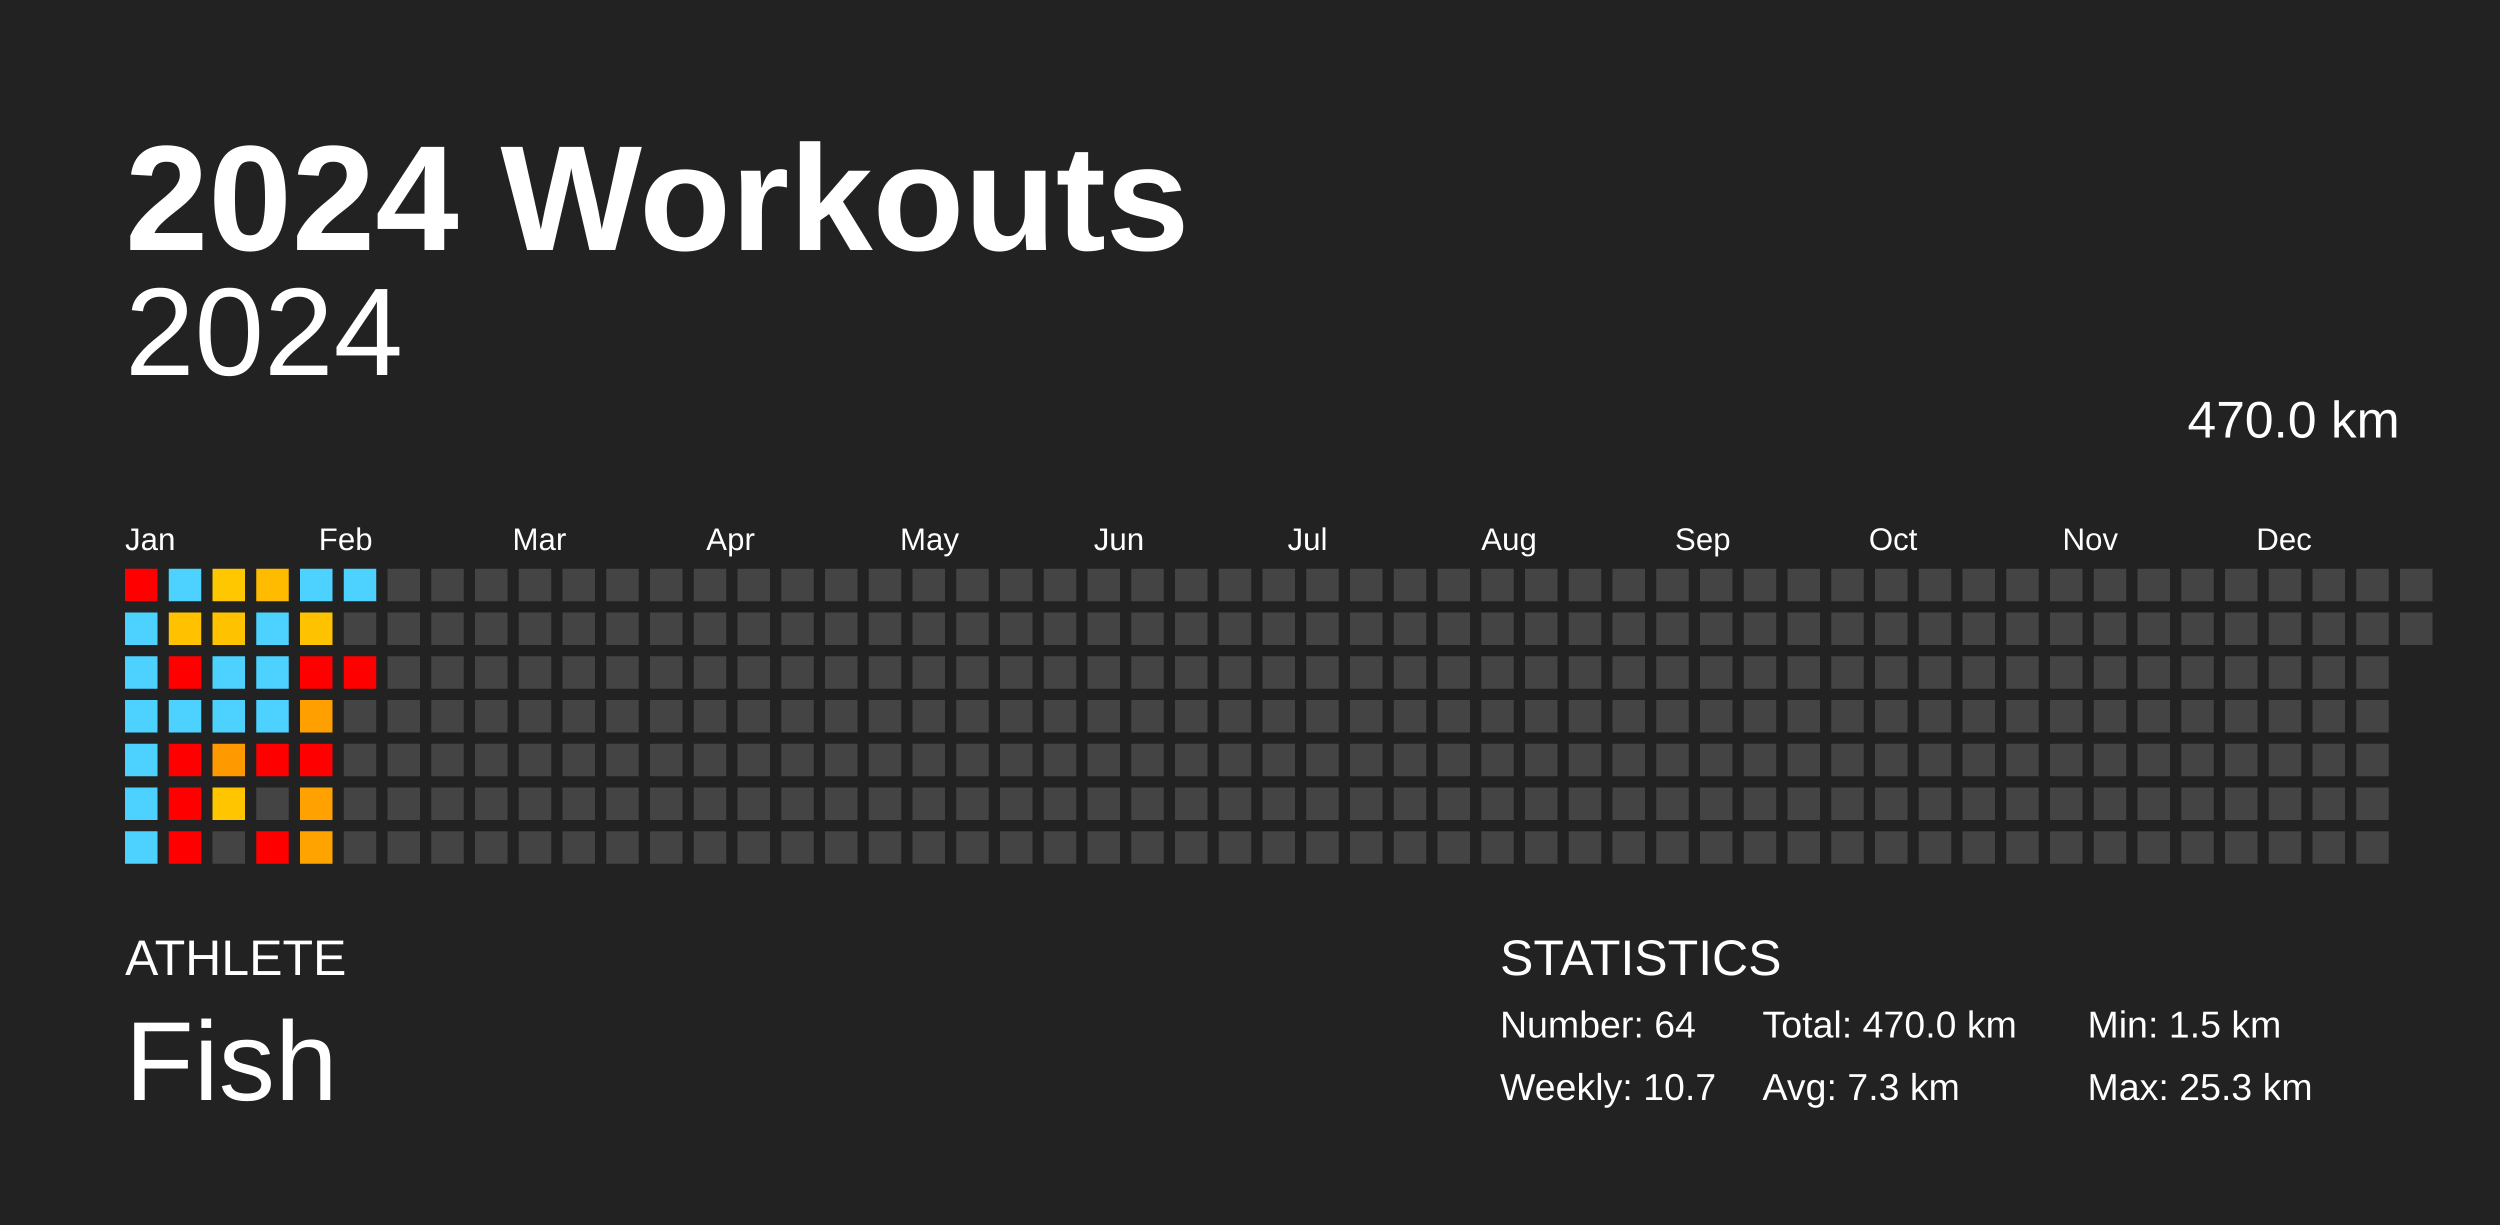
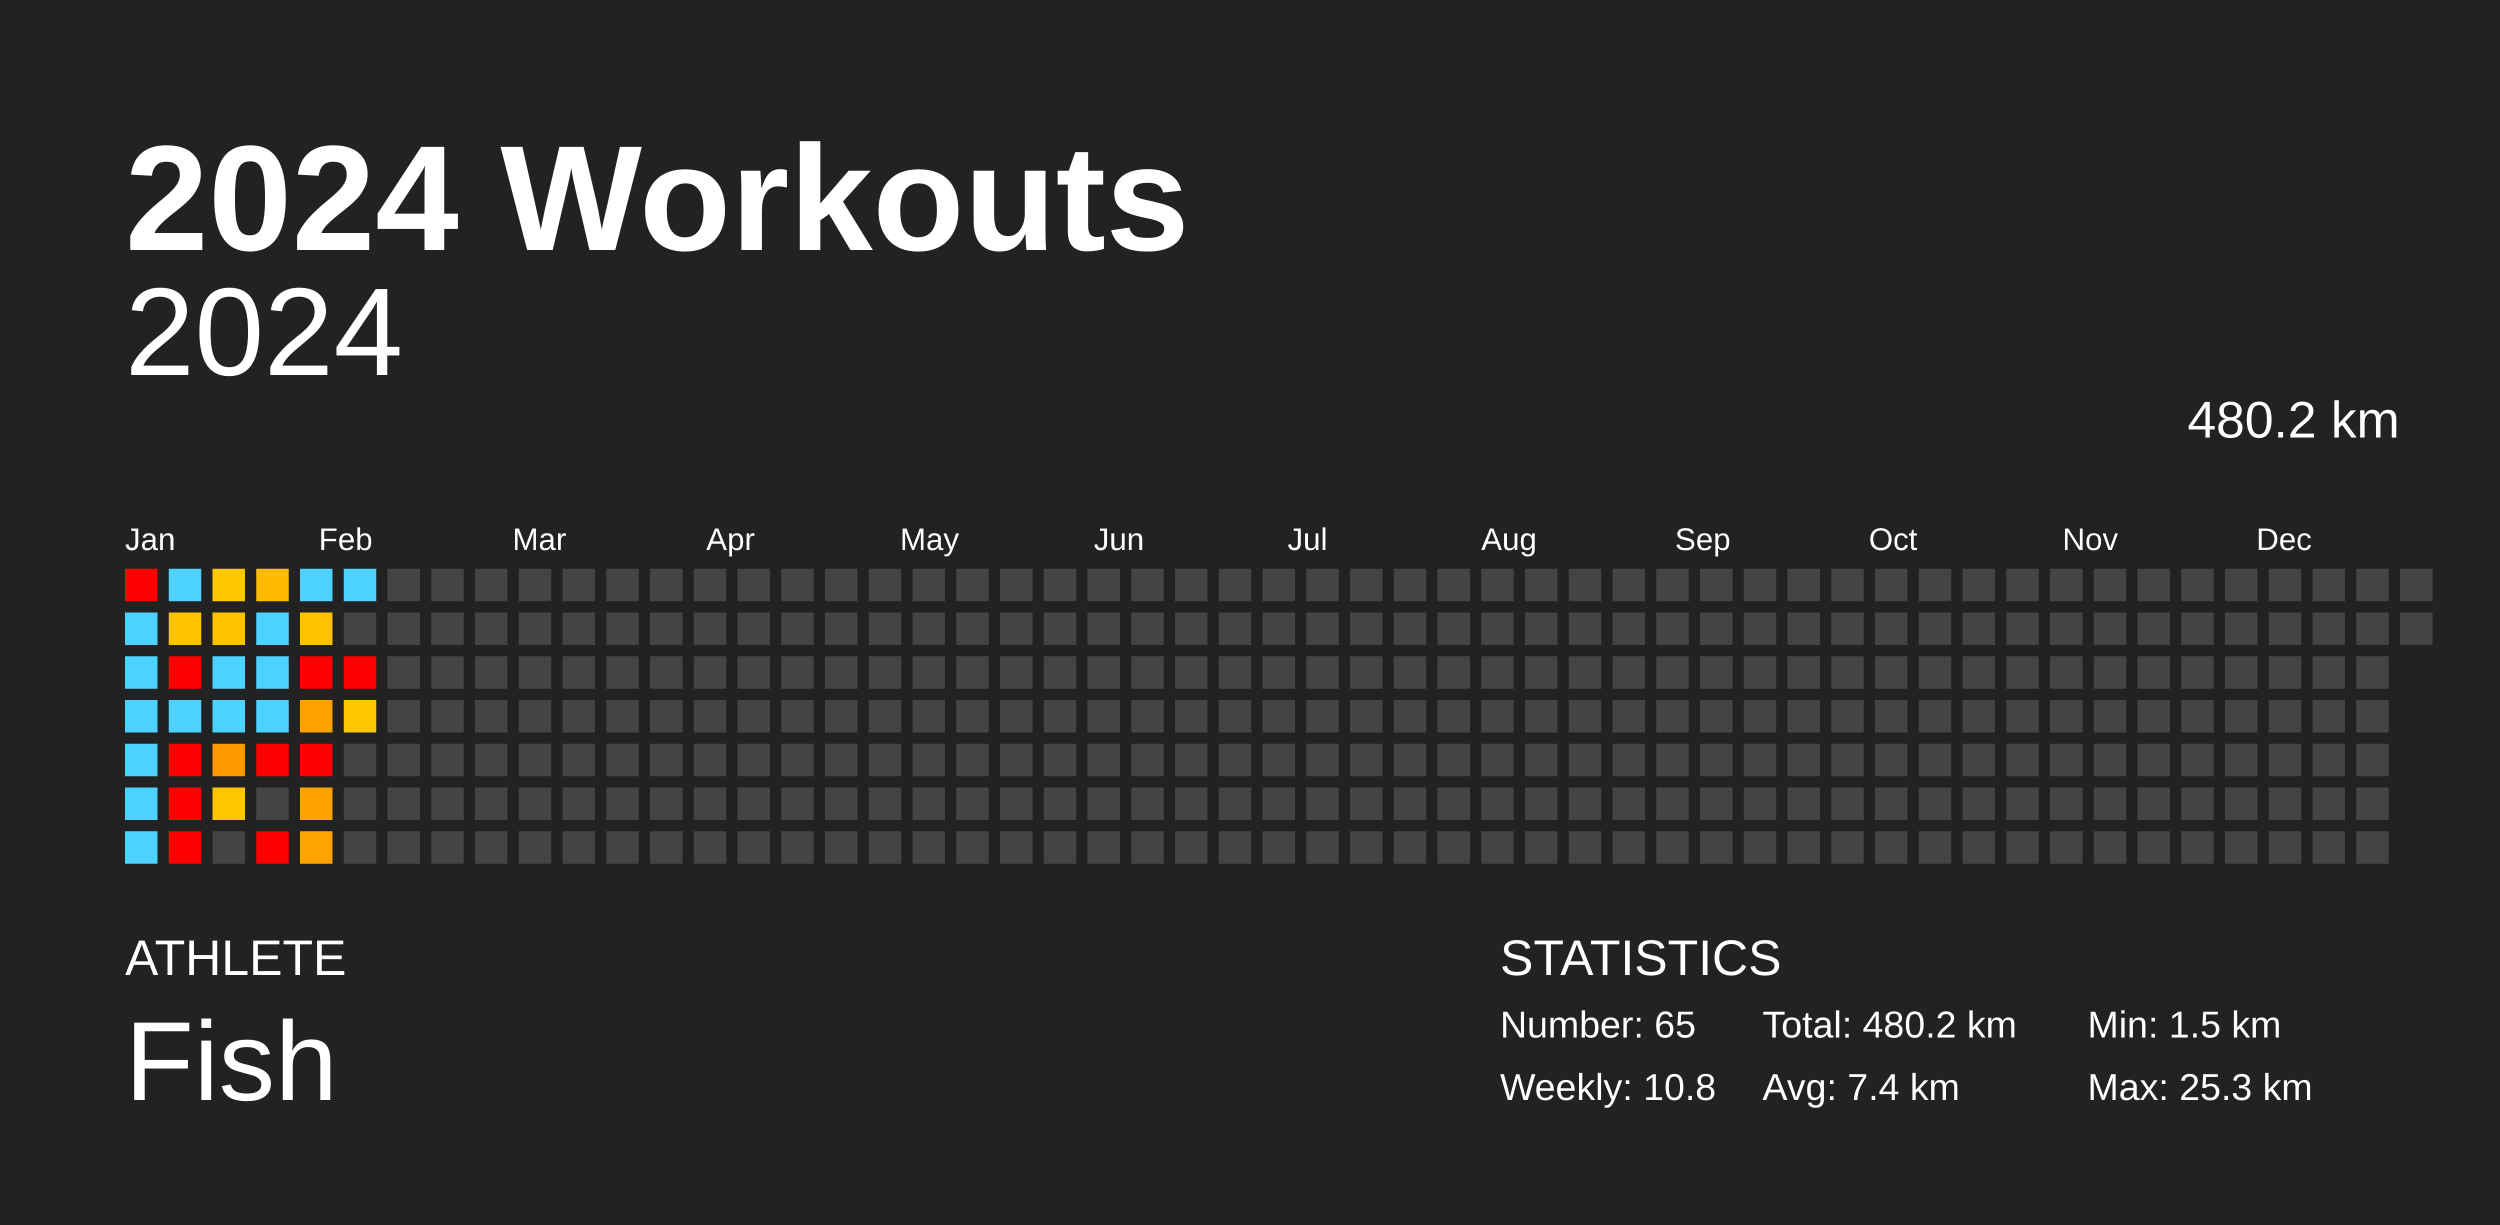
<svg xmlns="http://www.w3.org/2000/svg" baseProfile="full" height="98mm" version="1.1" viewBox="0,0,200,98" width="200mm">
  <defs />
  <rect fill="#222222" height="98" width="200" x="0" y="0" />
  <text fill="#FFFFFF" style="font-size:12px; font-family:Arial; font-weight:bold;" x="10" y="20">2024 Workouts</text>
  <text fill="#FFFFFF" style="font-size:4px; font-family:Arial" x="10" y="78">ATHLETE</text>
  <text fill="#FFFFFF" style="font-size:9px; font-family:Arial" x="10" y="88">Fish</text>
  <text fill="#FFFFFF" style="font-size:4px; font-family:Arial" x="120" y="78">STATISTICS</text>
-   <text fill="#FFFFFF" style="font-size:3px; font-family:Arial" x="120" y="83">Number: 64</text>
-   <text fill="#FFFFFF" style="font-size:3px; font-family:Arial" x="120" y="88">Weekly: 10.7</text>
-   <text fill="#FFFFFF" style="font-size:3px; font-family:Arial" x="141" y="83">Total: 470.0 km</text>
-   <text fill="#FFFFFF" style="font-size:3px; font-family:Arial" x="141" y="88">Avg: 7.3 km</text>
+   <text fill="#FFFFFF" style="font-size:3px; font-family:Arial" x="120" y="83">Number: 65</text>
+   <text fill="#FFFFFF" style="font-size:3px; font-family:Arial" x="120" y="88">Weekly: 10.8</text>
+   <text fill="#FFFFFF" style="font-size:3px; font-family:Arial" x="141" y="83">Total: 480.2 km</text>
+   <text fill="#FFFFFF" style="font-size:3px; font-family:Arial" x="141" y="88">Avg: 7.4 km</text>
  <text fill="#FFFFFF" style="font-size:3px; font-family:Arial" x="167" y="83">Min: 1.5 km</text>
  <text fill="#FFFFFF" style="font-size:3px; font-family:Arial" x="167" y="88">Max: 25.3 km</text>
  <text alignment-baseline="hanging" fill="#FFFFFF" style="font-size:10.0px; font-family:Arial;" x="10" y="30">2024</text>
-   <text alignment-baseline="hanging" fill="#FFFFFF" style="font-size:4.125px; font-family:Arial;" x="175" y="35">470.0 km</text>
+   <text alignment-baseline="hanging" fill="#FFFFFF" style="font-size:4.125px; font-family:Arial;" x="175" y="35">480.2 km</text>
  <text fill="#FFFFFF" style="font-size:2.5px; font-family:Arial" x="10.0" y="44">Jan</text>
  <text fill="#FFFFFF" style="font-size:2.5px; font-family:Arial" x="25.5" y="44">Feb</text>
  <text fill="#FFFFFF" style="font-size:2.5px; font-family:Arial" x="41.0" y="44">Mar</text>
  <text fill="#FFFFFF" style="font-size:2.5px; font-family:Arial" x="56.5" y="44">Apr</text>
  <text fill="#FFFFFF" style="font-size:2.5px; font-family:Arial" x="72.0" y="44">May</text>
  <text fill="#FFFFFF" style="font-size:2.5px; font-family:Arial" x="87.5" y="44">Jun</text>
  <text fill="#FFFFFF" style="font-size:2.5px; font-family:Arial" x="103.0" y="44">Jul</text>
  <text fill="#FFFFFF" style="font-size:2.5px; font-family:Arial" x="118.5" y="44">Aug</text>
  <text fill="#FFFFFF" style="font-size:2.5px; font-family:Arial" x="134.0" y="44">Sep</text>
  <text fill="#FFFFFF" style="font-size:2.5px; font-family:Arial" x="149.5" y="44">Oct</text>
  <text fill="#FFFFFF" style="font-size:2.5px; font-family:Arial" x="165.0" y="44">Nov</text>
  <text fill="#FFFFFF" style="font-size:2.5px; font-family:Arial" x="180.5" y="44">Dec</text>
  <rect fill="red" height="2.6" width="2.6" x="10.0" y="45.5" />
  <rect fill="#4dd2ff" height="2.6" width="2.6" x="10.0" y="49.0" />
  <rect fill="#4dd2ff" height="2.6" width="2.6" x="10.0" y="52.5" />
  <rect fill="#4dd2ff" height="2.6" width="2.6" x="10.0" y="56.0" />
  <rect fill="#4dd2ff" height="2.6" width="2.6" x="10.0" y="59.5" />
  <rect fill="#4dd2ff" height="2.6" width="2.6" x="10.0" y="63.0" />
  <rect fill="#4dd2ff" height="2.6" width="2.6" x="10.0" y="66.5" />
  <rect fill="#4dd2ff" height="2.6" width="2.6" x="13.5" y="45.5" />
  <rect fill="#ffc100" height="2.6" width="2.6" x="13.5" y="49.0" />
  <rect fill="red" height="2.6" width="2.6" x="13.5" y="52.5" />
  <rect fill="#4dd2ff" height="2.6" width="2.6" x="13.5" y="56.0" />
  <rect fill="red" height="2.6" width="2.6" x="13.5" y="59.5" />
  <rect fill="red" height="2.6" width="2.6" x="13.5" y="63.0" />
  <rect fill="red" height="2.6" width="2.6" x="13.5" y="66.5" />
  <rect fill="#ffc700" height="2.6" width="2.6" x="17.0" y="45.5" />
  <rect fill="#ffc200" height="2.6" width="2.6" x="17.0" y="49.0" />
  <rect fill="#4dd2ff" height="2.6" width="2.6" x="17.0" y="52.5" />
  <rect fill="#4dd2ff" height="2.6" width="2.6" x="17.0" y="56.0" />
  <rect fill="#ff9900" height="2.6" width="2.6" x="17.0" y="59.5" />
  <rect fill="#ffc600" height="2.6" width="2.6" x="17.0" y="63.0" />
  <rect fill="#444444" height="2.6" width="2.6" x="17.0" y="66.5" />
  <rect fill="#ffbb00" height="2.6" width="2.6" x="20.5" y="45.5" />
  <rect fill="#4dd2ff" height="2.6" width="2.6" x="20.5" y="49.0" />
  <rect fill="#4dd2ff" height="2.6" width="2.6" x="20.5" y="52.5" />
  <rect fill="#4dd2ff" height="2.6" width="2.6" x="20.5" y="56.0" />
  <rect fill="red" height="2.6" width="2.6" x="20.5" y="59.5" />
  <rect fill="#444444" height="2.6" width="2.6" x="20.5" y="63.0" />
  <rect fill="red" height="2.6" width="2.6" x="20.5" y="66.5" />
  <rect fill="#4dd2ff" height="2.6" width="2.6" x="24.0" y="45.5" />
  <rect fill="#ffc200" height="2.6" width="2.6" x="24.0" y="49.0" />
  <rect fill="red" height="2.6" width="2.6" x="24.0" y="52.5" />
  <rect fill="#ffa000" height="2.6" width="2.6" x="24.0" y="56.0" />
  <rect fill="red" height="2.6" width="2.6" x="24.0" y="59.5" />
  <rect fill="#ffa100" height="2.6" width="2.6" x="24.0" y="63.0" />
  <rect fill="#ffa300" height="2.6" width="2.6" x="24.0" y="66.5" />
  <rect fill="#4dd2ff" height="2.6" width="2.6" x="27.5" y="45.5" />
  <rect fill="#444444" height="2.6" width="2.6" x="27.5" y="49.0" />
  <rect fill="red" height="2.6" width="2.6" x="27.5" y="52.5" />
-   <rect fill="#444444" height="2.6" width="2.6" x="27.5" y="56.0" />
+   <rect fill="#ffc800" height="2.6" width="2.6" x="27.5" y="56.0" />
  <rect fill="#444444" height="2.6" width="2.6" x="27.5" y="59.5" />
  <rect fill="#444444" height="2.6" width="2.6" x="27.5" y="63.0" />
  <rect fill="#444444" height="2.6" width="2.6" x="27.5" y="66.5" />
  <rect fill="#444444" height="2.6" width="2.6" x="31.0" y="45.5" />
  <rect fill="#444444" height="2.6" width="2.6" x="31.0" y="49.0" />
  <rect fill="#444444" height="2.6" width="2.6" x="31.0" y="52.5" />
  <rect fill="#444444" height="2.6" width="2.6" x="31.0" y="56.0" />
  <rect fill="#444444" height="2.6" width="2.6" x="31.0" y="59.5" />
  <rect fill="#444444" height="2.6" width="2.6" x="31.0" y="63.0" />
  <rect fill="#444444" height="2.6" width="2.6" x="31.0" y="66.5" />
  <rect fill="#444444" height="2.6" width="2.6" x="34.5" y="45.5" />
  <rect fill="#444444" height="2.6" width="2.6" x="34.5" y="49.0" />
  <rect fill="#444444" height="2.6" width="2.6" x="34.5" y="52.5" />
  <rect fill="#444444" height="2.6" width="2.6" x="34.5" y="56.0" />
  <rect fill="#444444" height="2.6" width="2.6" x="34.5" y="59.5" />
  <rect fill="#444444" height="2.6" width="2.6" x="34.5" y="63.0" />
  <rect fill="#444444" height="2.6" width="2.6" x="34.5" y="66.5" />
  <rect fill="#444444" height="2.6" width="2.6" x="38.0" y="45.5" />
  <rect fill="#444444" height="2.6" width="2.6" x="38.0" y="49.0" />
  <rect fill="#444444" height="2.6" width="2.6" x="38.0" y="52.5" />
  <rect fill="#444444" height="2.6" width="2.6" x="38.0" y="56.0" />
  <rect fill="#444444" height="2.6" width="2.6" x="38.0" y="59.5" />
  <rect fill="#444444" height="2.6" width="2.6" x="38.0" y="63.0" />
  <rect fill="#444444" height="2.6" width="2.6" x="38.0" y="66.5" />
  <rect fill="#444444" height="2.6" width="2.6" x="41.5" y="45.5" />
  <rect fill="#444444" height="2.6" width="2.6" x="41.5" y="49.0" />
  <rect fill="#444444" height="2.6" width="2.6" x="41.5" y="52.5" />
  <rect fill="#444444" height="2.6" width="2.6" x="41.5" y="56.0" />
  <rect fill="#444444" height="2.6" width="2.6" x="41.5" y="59.5" />
  <rect fill="#444444" height="2.6" width="2.6" x="41.5" y="63.0" />
  <rect fill="#444444" height="2.6" width="2.6" x="41.5" y="66.5" />
  <rect fill="#444444" height="2.6" width="2.6" x="45.0" y="45.5" />
  <rect fill="#444444" height="2.6" width="2.6" x="45.0" y="49.0" />
  <rect fill="#444444" height="2.6" width="2.6" x="45.0" y="52.5" />
  <rect fill="#444444" height="2.6" width="2.6" x="45.0" y="56.0" />
  <rect fill="#444444" height="2.6" width="2.6" x="45.0" y="59.5" />
  <rect fill="#444444" height="2.6" width="2.6" x="45.0" y="63.0" />
  <rect fill="#444444" height="2.6" width="2.6" x="45.0" y="66.5" />
  <rect fill="#444444" height="2.6" width="2.6" x="48.5" y="45.5" />
  <rect fill="#444444" height="2.6" width="2.6" x="48.5" y="49.0" />
  <rect fill="#444444" height="2.6" width="2.6" x="48.5" y="52.5" />
  <rect fill="#444444" height="2.6" width="2.6" x="48.5" y="56.0" />
  <rect fill="#444444" height="2.6" width="2.6" x="48.5" y="59.5" />
  <rect fill="#444444" height="2.6" width="2.6" x="48.5" y="63.0" />
  <rect fill="#444444" height="2.6" width="2.6" x="48.5" y="66.5" />
  <rect fill="#444444" height="2.6" width="2.6" x="52.0" y="45.5" />
  <rect fill="#444444" height="2.6" width="2.6" x="52.0" y="49.0" />
  <rect fill="#444444" height="2.6" width="2.6" x="52.0" y="52.5" />
  <rect fill="#444444" height="2.6" width="2.6" x="52.0" y="56.0" />
  <rect fill="#444444" height="2.6" width="2.6" x="52.0" y="59.5" />
  <rect fill="#444444" height="2.6" width="2.6" x="52.0" y="63.0" />
  <rect fill="#444444" height="2.6" width="2.6" x="52.0" y="66.5" />
  <rect fill="#444444" height="2.6" width="2.6" x="55.5" y="45.5" />
  <rect fill="#444444" height="2.6" width="2.6" x="55.5" y="49.0" />
  <rect fill="#444444" height="2.6" width="2.6" x="55.5" y="52.5" />
  <rect fill="#444444" height="2.6" width="2.6" x="55.5" y="56.0" />
  <rect fill="#444444" height="2.6" width="2.6" x="55.5" y="59.5" />
  <rect fill="#444444" height="2.6" width="2.6" x="55.5" y="63.0" />
  <rect fill="#444444" height="2.6" width="2.6" x="55.5" y="66.5" />
  <rect fill="#444444" height="2.6" width="2.6" x="59.0" y="45.5" />
  <rect fill="#444444" height="2.6" width="2.6" x="59.0" y="49.0" />
  <rect fill="#444444" height="2.6" width="2.6" x="59.0" y="52.5" />
  <rect fill="#444444" height="2.6" width="2.6" x="59.0" y="56.0" />
  <rect fill="#444444" height="2.6" width="2.6" x="59.0" y="59.5" />
  <rect fill="#444444" height="2.6" width="2.6" x="59.0" y="63.0" />
  <rect fill="#444444" height="2.6" width="2.6" x="59.0" y="66.5" />
  <rect fill="#444444" height="2.6" width="2.6" x="62.5" y="45.5" />
  <rect fill="#444444" height="2.6" width="2.6" x="62.5" y="49.0" />
  <rect fill="#444444" height="2.6" width="2.6" x="62.5" y="52.5" />
  <rect fill="#444444" height="2.6" width="2.6" x="62.5" y="56.0" />
  <rect fill="#444444" height="2.6" width="2.6" x="62.5" y="59.5" />
  <rect fill="#444444" height="2.6" width="2.6" x="62.5" y="63.0" />
  <rect fill="#444444" height="2.6" width="2.6" x="62.5" y="66.5" />
  <rect fill="#444444" height="2.6" width="2.6" x="66.0" y="45.5" />
  <rect fill="#444444" height="2.6" width="2.6" x="66.0" y="49.0" />
  <rect fill="#444444" height="2.6" width="2.6" x="66.0" y="52.5" />
  <rect fill="#444444" height="2.6" width="2.6" x="66.0" y="56.0" />
  <rect fill="#444444" height="2.6" width="2.6" x="66.0" y="59.5" />
  <rect fill="#444444" height="2.6" width="2.6" x="66.0" y="63.0" />
  <rect fill="#444444" height="2.6" width="2.6" x="66.0" y="66.5" />
  <rect fill="#444444" height="2.6" width="2.6" x="69.5" y="45.5" />
  <rect fill="#444444" height="2.6" width="2.6" x="69.5" y="49.0" />
  <rect fill="#444444" height="2.6" width="2.6" x="69.5" y="52.5" />
  <rect fill="#444444" height="2.6" width="2.6" x="69.5" y="56.0" />
  <rect fill="#444444" height="2.6" width="2.6" x="69.5" y="59.5" />
  <rect fill="#444444" height="2.6" width="2.6" x="69.5" y="63.0" />
  <rect fill="#444444" height="2.6" width="2.6" x="69.5" y="66.5" />
  <rect fill="#444444" height="2.6" width="2.6" x="73.0" y="45.5" />
  <rect fill="#444444" height="2.6" width="2.6" x="73.0" y="49.0" />
  <rect fill="#444444" height="2.6" width="2.6" x="73.0" y="52.5" />
  <rect fill="#444444" height="2.6" width="2.6" x="73.0" y="56.0" />
  <rect fill="#444444" height="2.6" width="2.6" x="73.0" y="59.5" />
  <rect fill="#444444" height="2.6" width="2.6" x="73.0" y="63.0" />
  <rect fill="#444444" height="2.6" width="2.6" x="73.0" y="66.5" />
  <rect fill="#444444" height="2.6" width="2.6" x="76.5" y="45.5" />
  <rect fill="#444444" height="2.6" width="2.6" x="76.5" y="49.0" />
  <rect fill="#444444" height="2.6" width="2.6" x="76.5" y="52.5" />
  <rect fill="#444444" height="2.6" width="2.6" x="76.5" y="56.0" />
  <rect fill="#444444" height="2.6" width="2.6" x="76.5" y="59.5" />
  <rect fill="#444444" height="2.6" width="2.6" x="76.5" y="63.0" />
  <rect fill="#444444" height="2.6" width="2.6" x="76.5" y="66.5" />
  <rect fill="#444444" height="2.6" width="2.6" x="80.0" y="45.5" />
  <rect fill="#444444" height="2.6" width="2.6" x="80.0" y="49.0" />
  <rect fill="#444444" height="2.6" width="2.6" x="80.0" y="52.5" />
  <rect fill="#444444" height="2.6" width="2.6" x="80.0" y="56.0" />
  <rect fill="#444444" height="2.6" width="2.6" x="80.0" y="59.5" />
  <rect fill="#444444" height="2.6" width="2.6" x="80.0" y="63.0" />
  <rect fill="#444444" height="2.6" width="2.6" x="80.0" y="66.5" />
  <rect fill="#444444" height="2.6" width="2.6" x="83.5" y="45.5" />
  <rect fill="#444444" height="2.6" width="2.6" x="83.5" y="49.0" />
  <rect fill="#444444" height="2.6" width="2.6" x="83.5" y="52.5" />
  <rect fill="#444444" height="2.6" width="2.6" x="83.5" y="56.0" />
  <rect fill="#444444" height="2.6" width="2.6" x="83.5" y="59.5" />
  <rect fill="#444444" height="2.6" width="2.6" x="83.5" y="63.0" />
  <rect fill="#444444" height="2.6" width="2.6" x="83.5" y="66.5" />
  <rect fill="#444444" height="2.6" width="2.6" x="87.0" y="45.5" />
  <rect fill="#444444" height="2.6" width="2.6" x="87.0" y="49.0" />
  <rect fill="#444444" height="2.6" width="2.6" x="87.0" y="52.5" />
  <rect fill="#444444" height="2.6" width="2.6" x="87.0" y="56.0" />
  <rect fill="#444444" height="2.6" width="2.6" x="87.0" y="59.5" />
  <rect fill="#444444" height="2.6" width="2.6" x="87.0" y="63.0" />
  <rect fill="#444444" height="2.6" width="2.6" x="87.0" y="66.5" />
  <rect fill="#444444" height="2.6" width="2.6" x="90.5" y="45.5" />
  <rect fill="#444444" height="2.6" width="2.6" x="90.5" y="49.0" />
  <rect fill="#444444" height="2.6" width="2.6" x="90.5" y="52.5" />
  <rect fill="#444444" height="2.6" width="2.6" x="90.5" y="56.0" />
  <rect fill="#444444" height="2.6" width="2.6" x="90.5" y="59.5" />
  <rect fill="#444444" height="2.6" width="2.6" x="90.5" y="63.0" />
  <rect fill="#444444" height="2.6" width="2.6" x="90.5" y="66.5" />
  <rect fill="#444444" height="2.6" width="2.6" x="94.0" y="45.5" />
  <rect fill="#444444" height="2.6" width="2.6" x="94.0" y="49.0" />
  <rect fill="#444444" height="2.6" width="2.6" x="94.0" y="52.5" />
  <rect fill="#444444" height="2.6" width="2.6" x="94.0" y="56.0" />
  <rect fill="#444444" height="2.6" width="2.6" x="94.0" y="59.5" />
  <rect fill="#444444" height="2.6" width="2.6" x="94.0" y="63.0" />
  <rect fill="#444444" height="2.6" width="2.6" x="94.0" y="66.5" />
  <rect fill="#444444" height="2.6" width="2.6" x="97.5" y="45.5" />
  <rect fill="#444444" height="2.6" width="2.6" x="97.5" y="49.0" />
  <rect fill="#444444" height="2.6" width="2.6" x="97.5" y="52.5" />
  <rect fill="#444444" height="2.6" width="2.6" x="97.5" y="56.0" />
  <rect fill="#444444" height="2.6" width="2.6" x="97.5" y="59.5" />
  <rect fill="#444444" height="2.6" width="2.6" x="97.5" y="63.0" />
  <rect fill="#444444" height="2.6" width="2.6" x="97.5" y="66.5" />
  <rect fill="#444444" height="2.6" width="2.6" x="101.0" y="45.5" />
  <rect fill="#444444" height="2.6" width="2.6" x="101.0" y="49.0" />
  <rect fill="#444444" height="2.6" width="2.6" x="101.0" y="52.5" />
  <rect fill="#444444" height="2.6" width="2.6" x="101.0" y="56.0" />
  <rect fill="#444444" height="2.6" width="2.6" x="101.0" y="59.5" />
  <rect fill="#444444" height="2.6" width="2.6" x="101.0" y="63.0" />
  <rect fill="#444444" height="2.6" width="2.6" x="101.0" y="66.5" />
  <rect fill="#444444" height="2.6" width="2.6" x="104.5" y="45.5" />
  <rect fill="#444444" height="2.6" width="2.6" x="104.5" y="49.0" />
  <rect fill="#444444" height="2.6" width="2.6" x="104.5" y="52.5" />
  <rect fill="#444444" height="2.6" width="2.6" x="104.5" y="56.0" />
  <rect fill="#444444" height="2.6" width="2.6" x="104.5" y="59.5" />
  <rect fill="#444444" height="2.6" width="2.6" x="104.5" y="63.0" />
  <rect fill="#444444" height="2.6" width="2.6" x="104.5" y="66.5" />
  <rect fill="#444444" height="2.6" width="2.6" x="108.0" y="45.5" />
  <rect fill="#444444" height="2.6" width="2.6" x="108.0" y="49.0" />
  <rect fill="#444444" height="2.6" width="2.6" x="108.0" y="52.5" />
  <rect fill="#444444" height="2.6" width="2.6" x="108.0" y="56.0" />
  <rect fill="#444444" height="2.6" width="2.6" x="108.0" y="59.5" />
  <rect fill="#444444" height="2.6" width="2.6" x="108.0" y="63.0" />
  <rect fill="#444444" height="2.6" width="2.6" x="108.0" y="66.5" />
  <rect fill="#444444" height="2.6" width="2.6" x="111.5" y="45.5" />
  <rect fill="#444444" height="2.6" width="2.6" x="111.5" y="49.0" />
  <rect fill="#444444" height="2.6" width="2.6" x="111.5" y="52.5" />
  <rect fill="#444444" height="2.6" width="2.6" x="111.5" y="56.0" />
  <rect fill="#444444" height="2.6" width="2.6" x="111.5" y="59.5" />
  <rect fill="#444444" height="2.6" width="2.6" x="111.5" y="63.0" />
  <rect fill="#444444" height="2.6" width="2.6" x="111.5" y="66.5" />
  <rect fill="#444444" height="2.6" width="2.6" x="115.0" y="45.5" />
  <rect fill="#444444" height="2.6" width="2.6" x="115.0" y="49.0" />
  <rect fill="#444444" height="2.6" width="2.6" x="115.0" y="52.5" />
  <rect fill="#444444" height="2.6" width="2.6" x="115.0" y="56.0" />
  <rect fill="#444444" height="2.6" width="2.6" x="115.0" y="59.5" />
  <rect fill="#444444" height="2.6" width="2.6" x="115.0" y="63.0" />
  <rect fill="#444444" height="2.6" width="2.6" x="115.0" y="66.5" />
  <rect fill="#444444" height="2.6" width="2.6" x="118.5" y="45.5" />
  <rect fill="#444444" height="2.6" width="2.6" x="118.5" y="49.0" />
  <rect fill="#444444" height="2.6" width="2.6" x="118.5" y="52.5" />
  <rect fill="#444444" height="2.6" width="2.6" x="118.5" y="56.0" />
  <rect fill="#444444" height="2.6" width="2.6" x="118.5" y="59.5" />
  <rect fill="#444444" height="2.6" width="2.6" x="118.5" y="63.0" />
  <rect fill="#444444" height="2.6" width="2.6" x="118.5" y="66.5" />
  <rect fill="#444444" height="2.6" width="2.6" x="122.0" y="45.5" />
  <rect fill="#444444" height="2.6" width="2.6" x="122.0" y="49.0" />
  <rect fill="#444444" height="2.6" width="2.6" x="122.0" y="52.5" />
  <rect fill="#444444" height="2.6" width="2.6" x="122.0" y="56.0" />
  <rect fill="#444444" height="2.6" width="2.6" x="122.0" y="59.5" />
  <rect fill="#444444" height="2.6" width="2.6" x="122.0" y="63.0" />
  <rect fill="#444444" height="2.6" width="2.6" x="122.0" y="66.5" />
  <rect fill="#444444" height="2.6" width="2.6" x="125.5" y="45.5" />
  <rect fill="#444444" height="2.6" width="2.6" x="125.5" y="49.0" />
  <rect fill="#444444" height="2.6" width="2.6" x="125.5" y="52.5" />
  <rect fill="#444444" height="2.6" width="2.6" x="125.5" y="56.0" />
  <rect fill="#444444" height="2.6" width="2.6" x="125.5" y="59.5" />
  <rect fill="#444444" height="2.6" width="2.6" x="125.5" y="63.0" />
  <rect fill="#444444" height="2.6" width="2.6" x="125.5" y="66.5" />
  <rect fill="#444444" height="2.6" width="2.6" x="129.0" y="45.5" />
  <rect fill="#444444" height="2.6" width="2.6" x="129.0" y="49.0" />
  <rect fill="#444444" height="2.6" width="2.6" x="129.0" y="52.5" />
  <rect fill="#444444" height="2.6" width="2.6" x="129.0" y="56.0" />
  <rect fill="#444444" height="2.6" width="2.6" x="129.0" y="59.5" />
  <rect fill="#444444" height="2.6" width="2.6" x="129.0" y="63.0" />
  <rect fill="#444444" height="2.6" width="2.6" x="129.0" y="66.5" />
  <rect fill="#444444" height="2.6" width="2.6" x="132.5" y="45.5" />
  <rect fill="#444444" height="2.6" width="2.6" x="132.5" y="49.0" />
  <rect fill="#444444" height="2.6" width="2.6" x="132.5" y="52.5" />
  <rect fill="#444444" height="2.6" width="2.6" x="132.5" y="56.0" />
  <rect fill="#444444" height="2.6" width="2.6" x="132.5" y="59.5" />
  <rect fill="#444444" height="2.6" width="2.6" x="132.5" y="63.0" />
  <rect fill="#444444" height="2.6" width="2.6" x="132.5" y="66.5" />
  <rect fill="#444444" height="2.6" width="2.6" x="136.0" y="45.5" />
  <rect fill="#444444" height="2.6" width="2.6" x="136.0" y="49.0" />
  <rect fill="#444444" height="2.6" width="2.6" x="136.0" y="52.5" />
  <rect fill="#444444" height="2.6" width="2.6" x="136.0" y="56.0" />
  <rect fill="#444444" height="2.6" width="2.6" x="136.0" y="59.5" />
  <rect fill="#444444" height="2.6" width="2.6" x="136.0" y="63.0" />
  <rect fill="#444444" height="2.6" width="2.6" x="136.0" y="66.5" />
  <rect fill="#444444" height="2.6" width="2.6" x="139.5" y="45.5" />
  <rect fill="#444444" height="2.6" width="2.6" x="139.5" y="49.0" />
  <rect fill="#444444" height="2.6" width="2.6" x="139.5" y="52.5" />
  <rect fill="#444444" height="2.6" width="2.6" x="139.5" y="56.0" />
  <rect fill="#444444" height="2.6" width="2.6" x="139.5" y="59.5" />
  <rect fill="#444444" height="2.6" width="2.6" x="139.5" y="63.0" />
  <rect fill="#444444" height="2.6" width="2.6" x="139.5" y="66.5" />
  <rect fill="#444444" height="2.6" width="2.6" x="143.0" y="45.5" />
  <rect fill="#444444" height="2.6" width="2.6" x="143.0" y="49.0" />
  <rect fill="#444444" height="2.6" width="2.6" x="143.0" y="52.5" />
  <rect fill="#444444" height="2.6" width="2.6" x="143.0" y="56.0" />
  <rect fill="#444444" height="2.6" width="2.6" x="143.0" y="59.5" />
  <rect fill="#444444" height="2.6" width="2.6" x="143.0" y="63.0" />
  <rect fill="#444444" height="2.6" width="2.6" x="143.0" y="66.5" />
  <rect fill="#444444" height="2.6" width="2.6" x="146.5" y="45.5" />
  <rect fill="#444444" height="2.6" width="2.6" x="146.5" y="49.0" />
  <rect fill="#444444" height="2.6" width="2.6" x="146.5" y="52.5" />
  <rect fill="#444444" height="2.6" width="2.6" x="146.5" y="56.0" />
  <rect fill="#444444" height="2.6" width="2.6" x="146.5" y="59.5" />
  <rect fill="#444444" height="2.6" width="2.6" x="146.5" y="63.0" />
  <rect fill="#444444" height="2.6" width="2.6" x="146.5" y="66.5" />
  <rect fill="#444444" height="2.6" width="2.6" x="150.0" y="45.5" />
  <rect fill="#444444" height="2.6" width="2.6" x="150.0" y="49.0" />
  <rect fill="#444444" height="2.6" width="2.6" x="150.0" y="52.5" />
  <rect fill="#444444" height="2.6" width="2.6" x="150.0" y="56.0" />
  <rect fill="#444444" height="2.6" width="2.6" x="150.0" y="59.5" />
  <rect fill="#444444" height="2.6" width="2.6" x="150.0" y="63.0" />
  <rect fill="#444444" height="2.6" width="2.6" x="150.0" y="66.5" />
  <rect fill="#444444" height="2.6" width="2.6" x="153.5" y="45.5" />
  <rect fill="#444444" height="2.6" width="2.6" x="153.5" y="49.0" />
  <rect fill="#444444" height="2.6" width="2.6" x="153.5" y="52.5" />
  <rect fill="#444444" height="2.6" width="2.6" x="153.5" y="56.0" />
  <rect fill="#444444" height="2.6" width="2.6" x="153.5" y="59.5" />
  <rect fill="#444444" height="2.6" width="2.6" x="153.5" y="63.0" />
  <rect fill="#444444" height="2.6" width="2.6" x="153.5" y="66.5" />
  <rect fill="#444444" height="2.6" width="2.6" x="157.0" y="45.5" />
  <rect fill="#444444" height="2.6" width="2.6" x="157.0" y="49.0" />
  <rect fill="#444444" height="2.6" width="2.6" x="157.0" y="52.5" />
  <rect fill="#444444" height="2.6" width="2.6" x="157.0" y="56.0" />
  <rect fill="#444444" height="2.6" width="2.6" x="157.0" y="59.5" />
  <rect fill="#444444" height="2.6" width="2.6" x="157.0" y="63.0" />
  <rect fill="#444444" height="2.6" width="2.6" x="157.0" y="66.5" />
  <rect fill="#444444" height="2.6" width="2.6" x="160.5" y="45.5" />
  <rect fill="#444444" height="2.6" width="2.6" x="160.5" y="49.0" />
  <rect fill="#444444" height="2.6" width="2.6" x="160.5" y="52.5" />
  <rect fill="#444444" height="2.6" width="2.6" x="160.5" y="56.0" />
  <rect fill="#444444" height="2.6" width="2.6" x="160.5" y="59.5" />
  <rect fill="#444444" height="2.6" width="2.6" x="160.5" y="63.0" />
  <rect fill="#444444" height="2.6" width="2.6" x="160.5" y="66.5" />
  <rect fill="#444444" height="2.6" width="2.6" x="164.0" y="45.5" />
  <rect fill="#444444" height="2.6" width="2.6" x="164.0" y="49.0" />
  <rect fill="#444444" height="2.6" width="2.6" x="164.0" y="52.5" />
  <rect fill="#444444" height="2.6" width="2.6" x="164.0" y="56.0" />
  <rect fill="#444444" height="2.6" width="2.6" x="164.0" y="59.5" />
  <rect fill="#444444" height="2.6" width="2.6" x="164.0" y="63.0" />
  <rect fill="#444444" height="2.6" width="2.6" x="164.0" y="66.5" />
  <rect fill="#444444" height="2.6" width="2.6" x="167.5" y="45.5" />
  <rect fill="#444444" height="2.6" width="2.6" x="167.5" y="49.0" />
  <rect fill="#444444" height="2.6" width="2.6" x="167.5" y="52.5" />
  <rect fill="#444444" height="2.6" width="2.6" x="167.5" y="56.0" />
  <rect fill="#444444" height="2.6" width="2.6" x="167.5" y="59.5" />
  <rect fill="#444444" height="2.6" width="2.6" x="167.5" y="63.0" />
  <rect fill="#444444" height="2.6" width="2.6" x="167.5" y="66.5" />
  <rect fill="#444444" height="2.6" width="2.6" x="171.0" y="45.5" />
  <rect fill="#444444" height="2.6" width="2.6" x="171.0" y="49.0" />
  <rect fill="#444444" height="2.6" width="2.6" x="171.0" y="52.5" />
  <rect fill="#444444" height="2.6" width="2.6" x="171.0" y="56.0" />
  <rect fill="#444444" height="2.6" width="2.6" x="171.0" y="59.5" />
  <rect fill="#444444" height="2.6" width="2.6" x="171.0" y="63.0" />
  <rect fill="#444444" height="2.6" width="2.6" x="171.0" y="66.5" />
  <rect fill="#444444" height="2.6" width="2.6" x="174.5" y="45.5" />
  <rect fill="#444444" height="2.6" width="2.6" x="174.5" y="49.0" />
  <rect fill="#444444" height="2.6" width="2.6" x="174.5" y="52.5" />
  <rect fill="#444444" height="2.6" width="2.6" x="174.5" y="56.0" />
  <rect fill="#444444" height="2.6" width="2.6" x="174.5" y="59.5" />
  <rect fill="#444444" height="2.6" width="2.6" x="174.5" y="63.0" />
  <rect fill="#444444" height="2.6" width="2.6" x="174.5" y="66.5" />
  <rect fill="#444444" height="2.6" width="2.6" x="178.0" y="45.5" />
  <rect fill="#444444" height="2.6" width="2.6" x="178.0" y="49.0" />
  <rect fill="#444444" height="2.6" width="2.6" x="178.0" y="52.5" />
  <rect fill="#444444" height="2.6" width="2.6" x="178.0" y="56.0" />
  <rect fill="#444444" height="2.6" width="2.6" x="178.0" y="59.5" />
  <rect fill="#444444" height="2.6" width="2.6" x="178.0" y="63.0" />
  <rect fill="#444444" height="2.6" width="2.6" x="178.0" y="66.5" />
  <rect fill="#444444" height="2.6" width="2.6" x="181.5" y="45.5" />
  <rect fill="#444444" height="2.6" width="2.6" x="181.5" y="49.0" />
  <rect fill="#444444" height="2.6" width="2.6" x="181.5" y="52.5" />
  <rect fill="#444444" height="2.6" width="2.6" x="181.5" y="56.0" />
  <rect fill="#444444" height="2.6" width="2.6" x="181.5" y="59.5" />
  <rect fill="#444444" height="2.6" width="2.6" x="181.5" y="63.0" />
  <rect fill="#444444" height="2.6" width="2.6" x="181.5" y="66.5" />
  <rect fill="#444444" height="2.6" width="2.6" x="185.0" y="45.5" />
  <rect fill="#444444" height="2.6" width="2.6" x="185.0" y="49.0" />
  <rect fill="#444444" height="2.6" width="2.6" x="185.0" y="52.5" />
  <rect fill="#444444" height="2.6" width="2.6" x="185.0" y="56.0" />
  <rect fill="#444444" height="2.6" width="2.6" x="185.0" y="59.5" />
  <rect fill="#444444" height="2.6" width="2.6" x="185.0" y="63.0" />
  <rect fill="#444444" height="2.6" width="2.6" x="185.0" y="66.5" />
  <rect fill="#444444" height="2.6" width="2.6" x="188.5" y="45.5" />
  <rect fill="#444444" height="2.6" width="2.6" x="188.5" y="49.0" />
  <rect fill="#444444" height="2.6" width="2.6" x="188.5" y="52.5" />
  <rect fill="#444444" height="2.6" width="2.6" x="188.5" y="56.0" />
  <rect fill="#444444" height="2.6" width="2.6" x="188.5" y="59.5" />
  <rect fill="#444444" height="2.6" width="2.6" x="188.5" y="63.0" />
  <rect fill="#444444" height="2.6" width="2.6" x="188.5" y="66.5" />
  <rect fill="#444444" height="2.6" width="2.6" x="192.0" y="45.5" />
  <rect fill="#444444" height="2.6" width="2.6" x="192.0" y="49.0" />
</svg>
